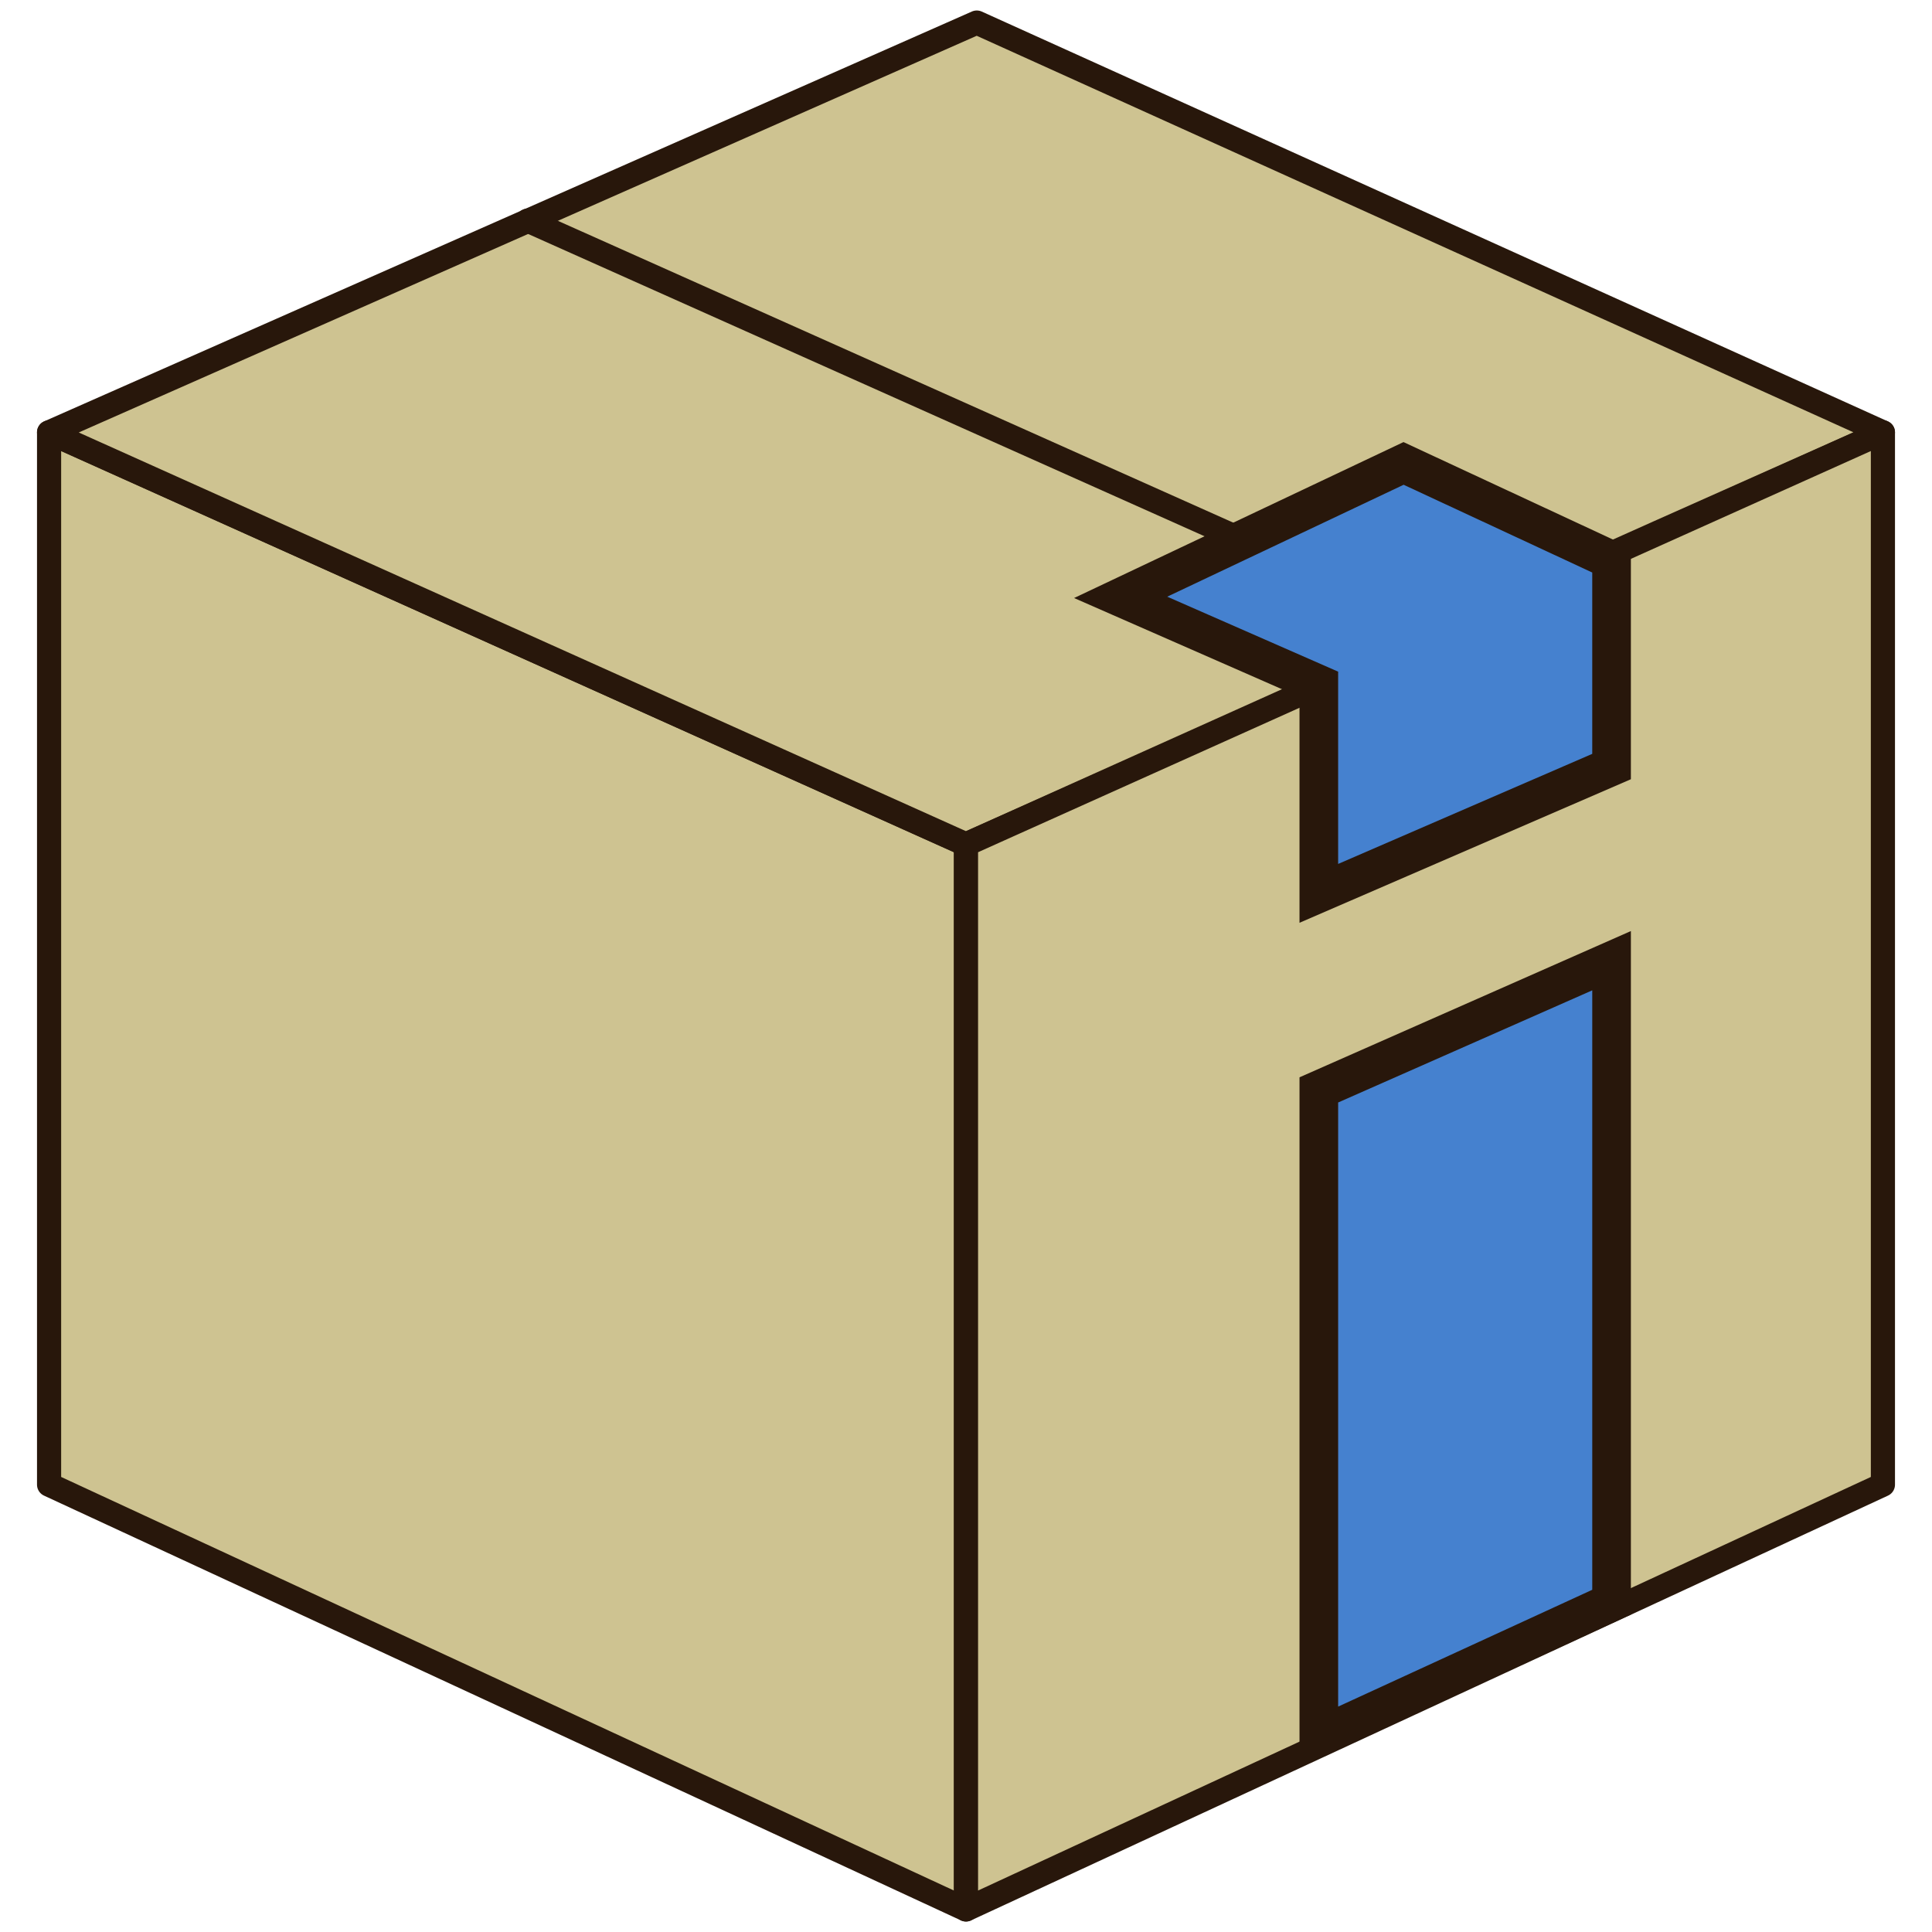
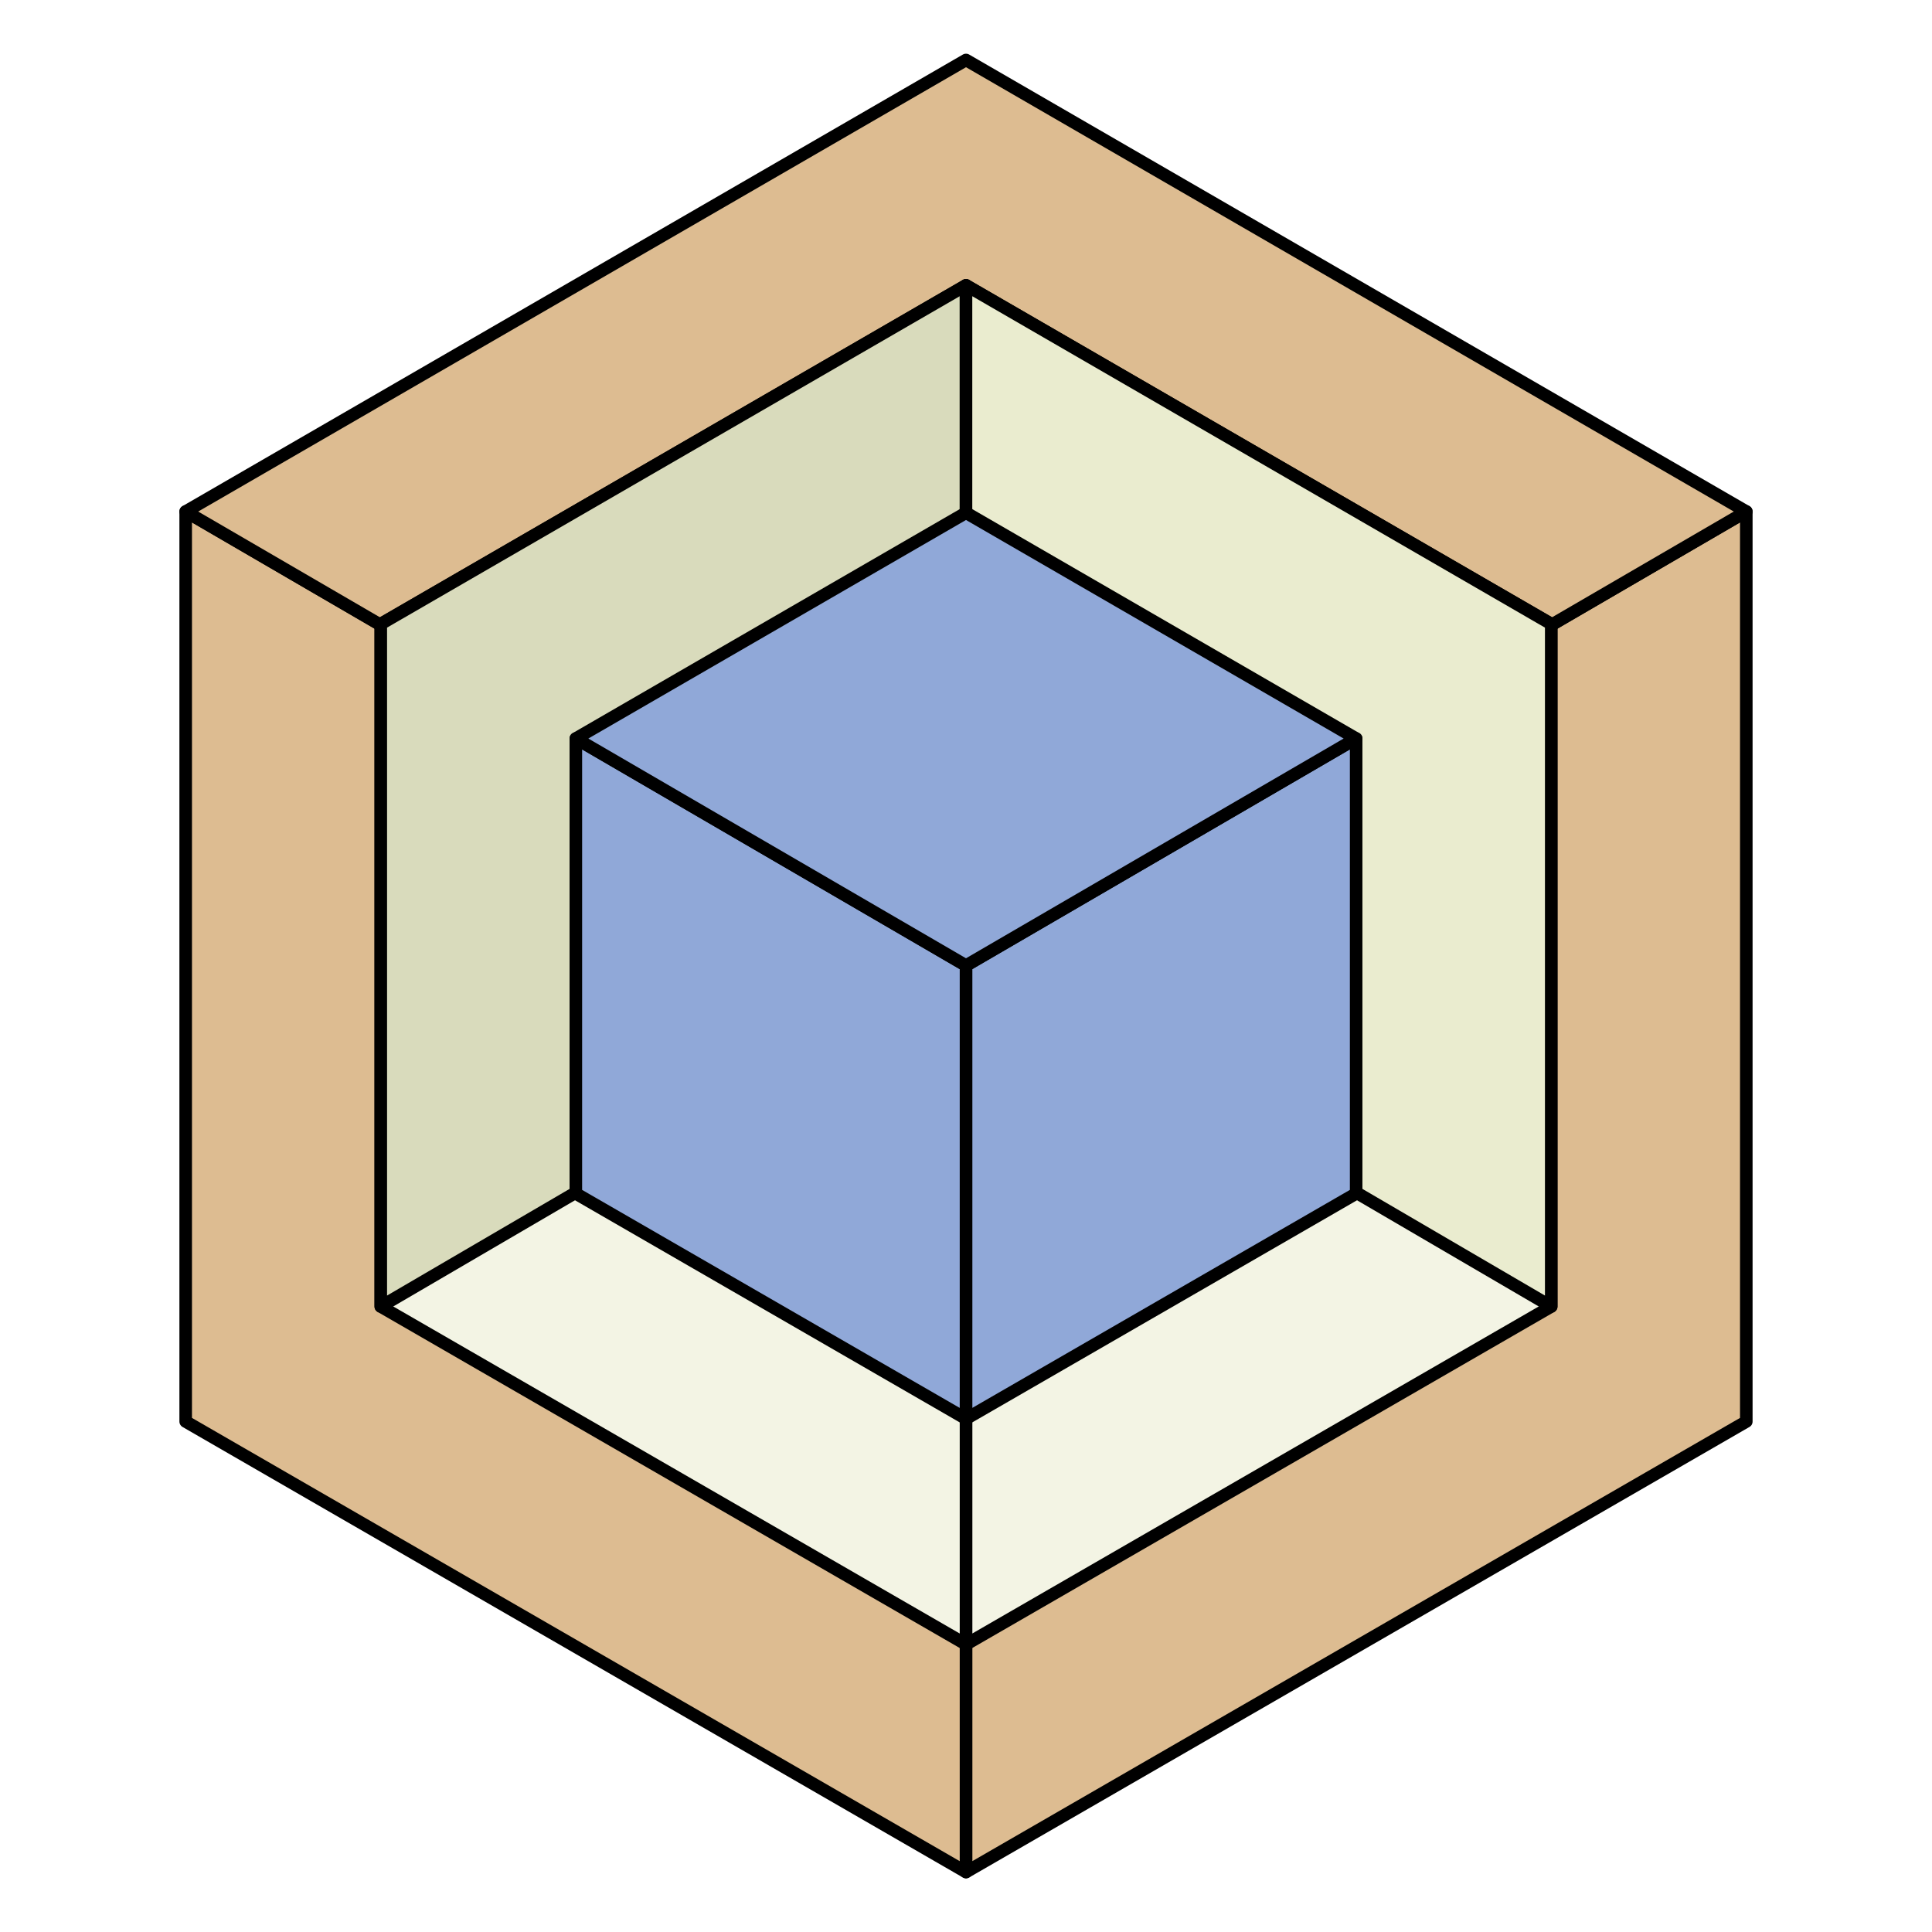
<svg xmlns="http://www.w3.org/2000/svg" version="1.1" id="svg2" viewBox="0 0 400 400" height="400" width="400">
  <defs id="defs4">
    </defs>
  <g id="layer1" transform="translate(0,-652.3622)">
    <g id="g2907" transform="matrix(1.71328,0,0,1.71328,460.0514,236.1236)">
-       <path style="opacity:1;vector-effect:none;fill:#d1d9de;fill-opacity:1;stroke:#28170b;stroke-width:2.083;stroke-linecap:round;stroke-linejoin:round;stroke-miterlimit:4;stroke-dasharray:none;stroke-dashoffset:0;stroke-opacity:1" d="M -151.786,473.692 V 344.991 l 35.13,-15.61 v 31.631 l 49.461,-21.933 V 307.654 l 26.214,-12.454 v 127.162 l -26.214,11.926 v -83.814 l -49.461,20.959 v 86.112 z" id="path913" />
-       <path id="path915" d="M -151.786,473.692 V 344.991 l -110.804,-49.792 v 127.162 z" style="opacity:1;vector-effect:none;fill:#cec391;fill-opacity:1;stroke:#28170b;stroke-width:2.918;stroke-linecap:round;stroke-linejoin:round;stroke-miterlimit:4;stroke-dasharray:none;stroke-dashoffset:0;stroke-opacity:1;font-variant-east_asian:normal" />
-       <path style="opacity:1;vector-effect:none;fill:#cec391;fill-opacity:1;stroke:#28170b;stroke-width:2.918;stroke-linecap:round;stroke-linejoin:round;stroke-miterlimit:4;stroke-dasharray:none;stroke-dashoffset:0;stroke-opacity:1;font-variant-east_asian:normal" d="m -262.59,295.199 112.106,-49.524 109.502,49.524 c -88.312,39.273 -35.09,16.148 -110.804,49.792 z" id="path917" />
-       <path style="opacity:1;vector-effect:none;fill:#cec391;fill-opacity:1;stroke:#28170b;stroke-width:2.918;stroke-linecap:round;stroke-linejoin:round;stroke-miterlimit:4;stroke-dasharray:none;stroke-dashoffset:0;stroke-opacity:1" d="m -118.94,307.95 -85.804,-38.346" id="path919" />
-       <path style="opacity:1;vector-effect:none;fill:#cec391;fill-opacity:1;stroke:#28170b;stroke-width:2.918;stroke-linecap:round;stroke-linejoin:round;stroke-miterlimit:4;stroke-dasharray:none;stroke-dashoffset:0;stroke-opacity:1;font-variant-east_asian:normal" d="M -151.786,473.692 V 344.991 l 110.804,-49.792 v 127.162 z" id="path2976" />
-       <path style="opacity:1;vector-effect:none;fill:#4581cf;fill-opacity:1;stroke:#28170b;stroke-width:4.669;stroke-linecap:butt;stroke-linejoin:miter;stroke-miterlimit:4;stroke-dasharray:none;stroke-dashoffset:0;stroke-opacity:1" d="m -73.773,436.559 0,-77.516 -35.375,15.613 v 78.167 z" id="path921" />
-       <path style="opacity:1;vector-effect:none;fill:#4581cf;fill-opacity:1;stroke:#28170b;stroke-width:8;stroke-linecap:butt;stroke-linejoin:miter;stroke-miterlimit:4;stroke-dasharray:none;stroke-dashoffset:0;stroke-opacity:1;font-variant-east_asian:normal" d="M 290.594 95.947 L 232.02 123.676 L 273.049 141.672 L 273.049 184.961 L 333.656 158.705 L 333.656 115.982 L 290.594 95.947 z " transform="matrix(0.5836759,0,0,0.5836759,-268.5209,242.9484)" id="path923" />
+       <g id="g5569" transform="matrix(0.8667021,0,0,0.8667021,-44.53724,82.9888)">
+         <g id="g4902" transform="matrix(2.206019,0,0,2.206019,-224.0104,-25.96015)" style="fill:#ddbc91;fill-opacity:1;stroke-linecap:round;stroke-linejoin:round">
+           <path style="fill:#ddbc91;fill-opacity:1;stroke:#000000;stroke-width:0.794;stroke-linecap:round;stroke-linejoin:round;stroke-miterlimit:4;stroke-dasharray:none;stroke-opacity:1" d="m 45.452,156.458 v 57.293 l 49.318,-28.474 v -57.516 z" id="path4896" />
+           <path id="path4898" d="m 45.452,156.458 v 57.293 L -3.867,185.277 v -57.516 z" style="fill:#ddbc91;fill-opacity:1;stroke:#000000;stroke-width:0.794;stroke-linecap:round;stroke-linejoin:round;stroke-miterlimit:4;stroke-dasharray:none;stroke-opacity:1" />
+           <path style="fill:#ddbc91;fill-opacity:1;stroke:#000000;stroke-width:0.794;stroke-linecap:round;stroke-linejoin:round;stroke-miterlimit:4;stroke-dasharray:none;stroke-opacity:1" d="M 94.77,127.761 45.452,156.458 -3.867,127.761 45.452,99.221 Z" id="path4900" />
+         </g>
+         <g id="g4916" transform="matrix(1.654514,0,0,1.654514,-198.9436,60.18219)" style="opacity:1;vector-effect:none;fill:#f3f4e4;fill-opacity:1;stroke:#000000;stroke-width:1.058;stroke-linecap:round;stroke-linejoin:round;stroke-miterlimit:4;stroke-dasharray:none;stroke-dashoffset:0;stroke-opacity:1">
+           <path style="vector-effect:none;fill:#f3f4e4;fill-opacity:1;stroke:#000000;stroke-width:1.058;stroke-linecap:round;stroke-linejoin:round;stroke-miterlimit:4;stroke-dasharray:none;stroke-dashoffset:0;stroke-opacity:1" d="m 45.452,156.458 v 57.293 l 49.318,-28.474 v -57.516 z" id="path4910" />
+           <path id="path4912" d="m 45.452,156.458 v 57.293 L -3.867,185.277 v -57.516 z" style="vector-effect:none;fill:#f3f4e4;fill-opacity:1;stroke:#000000;stroke-width:1.058;stroke-linecap:round;stroke-linejoin:round;stroke-miterlimit:4;stroke-dasharray:none;stroke-dashoffset:0;stroke-opacity:1" />
+           <path style="vector-effect:none;fill:#f3f4e4;fill-opacity:1;stroke:#000000;stroke-width:1.058;stroke-linecap:round;stroke-linejoin:round;stroke-miterlimit:4;stroke-dasharray:none;stroke-dashoffset:0;stroke-opacity:1" d="M 94.77,127.761 45.452,156.458 -3.867,127.761 45.452,99.221 Z" id="path4914" />
+         </g>
+         <path style="opacity:1;vector-effect:none;fill:#d9dbbc;fill-opacity:1;stroke:#000000;stroke-width:1.751;stroke-linecap:round;stroke-linejoin:round;stroke-miterlimit:4;stroke-dasharray:none;stroke-dashoffset:0;stroke-opacity:1" d="m -123.743,224.344 v 94.7 l -81.598,47.681 v -95.16 z" id="path4918" />
+         <path id="path4920" d="m -123.743,224.344 v 94.7 l 81.598,47.681 v -95.16 z" style="opacity:1;vector-effect:none;fill:#eaeccf;fill-opacity:1;stroke:#000000;stroke-width:1.751;stroke-linecap:round;stroke-linejoin:round;stroke-miterlimit:4;stroke-dasharray:none;stroke-dashoffset:0;stroke-opacity:1" />
+         <g style="opacity:1;vector-effect:none;fill:#90a8d8;fill-opacity:1;stroke:#000000;stroke-width:1.587;stroke-linecap:butt;stroke-linejoin:miter;stroke-miterlimit:4;stroke-dasharray:none;stroke-dashoffset:0;stroke-opacity:1" transform="matrix(1.10301,0,0,1.10301,-173.8768,146.611)" id="g4928">
+           <path id="path4922" d="m 45.452,156.458 v 57.293 l 49.318,-28.474 v -57.516 z" style="vector-effect:none;fill:#90a8d8;fill-opacity:1;stroke:#000000;stroke-width:1.587;stroke-linecap:round;stroke-linejoin:round;stroke-miterlimit:4;stroke-dasharray:none;stroke-dashoffset:0;stroke-opacity:1" />
+           <path style="vector-effect:none;fill:#90a8d8;fill-opacity:1;stroke:#000000;stroke-width:1.587;stroke-linecap:round;stroke-linejoin:round;stroke-miterlimit:4;stroke-dasharray:none;stroke-dashoffset:0;stroke-opacity:1" d="m 45.452,156.458 v 57.293 L -3.867,185.277 v -57.516 z" id="path4924" />
+           <path id="path4926" d="M 94.77,127.761 45.452,156.458 -3.867,127.761 45.452,99.221 Z" style="vector-effect:none;fill:#90a8d8;fill-opacity:1;stroke:#000000;stroke-width:1.587;stroke-linecap:round;stroke-linejoin:round;stroke-miterlimit:4;stroke-dasharray:none;stroke-dashoffset:0;stroke-opacity:1" />
+         </g>
+       </g>
    </g>
  </g>
</svg>
